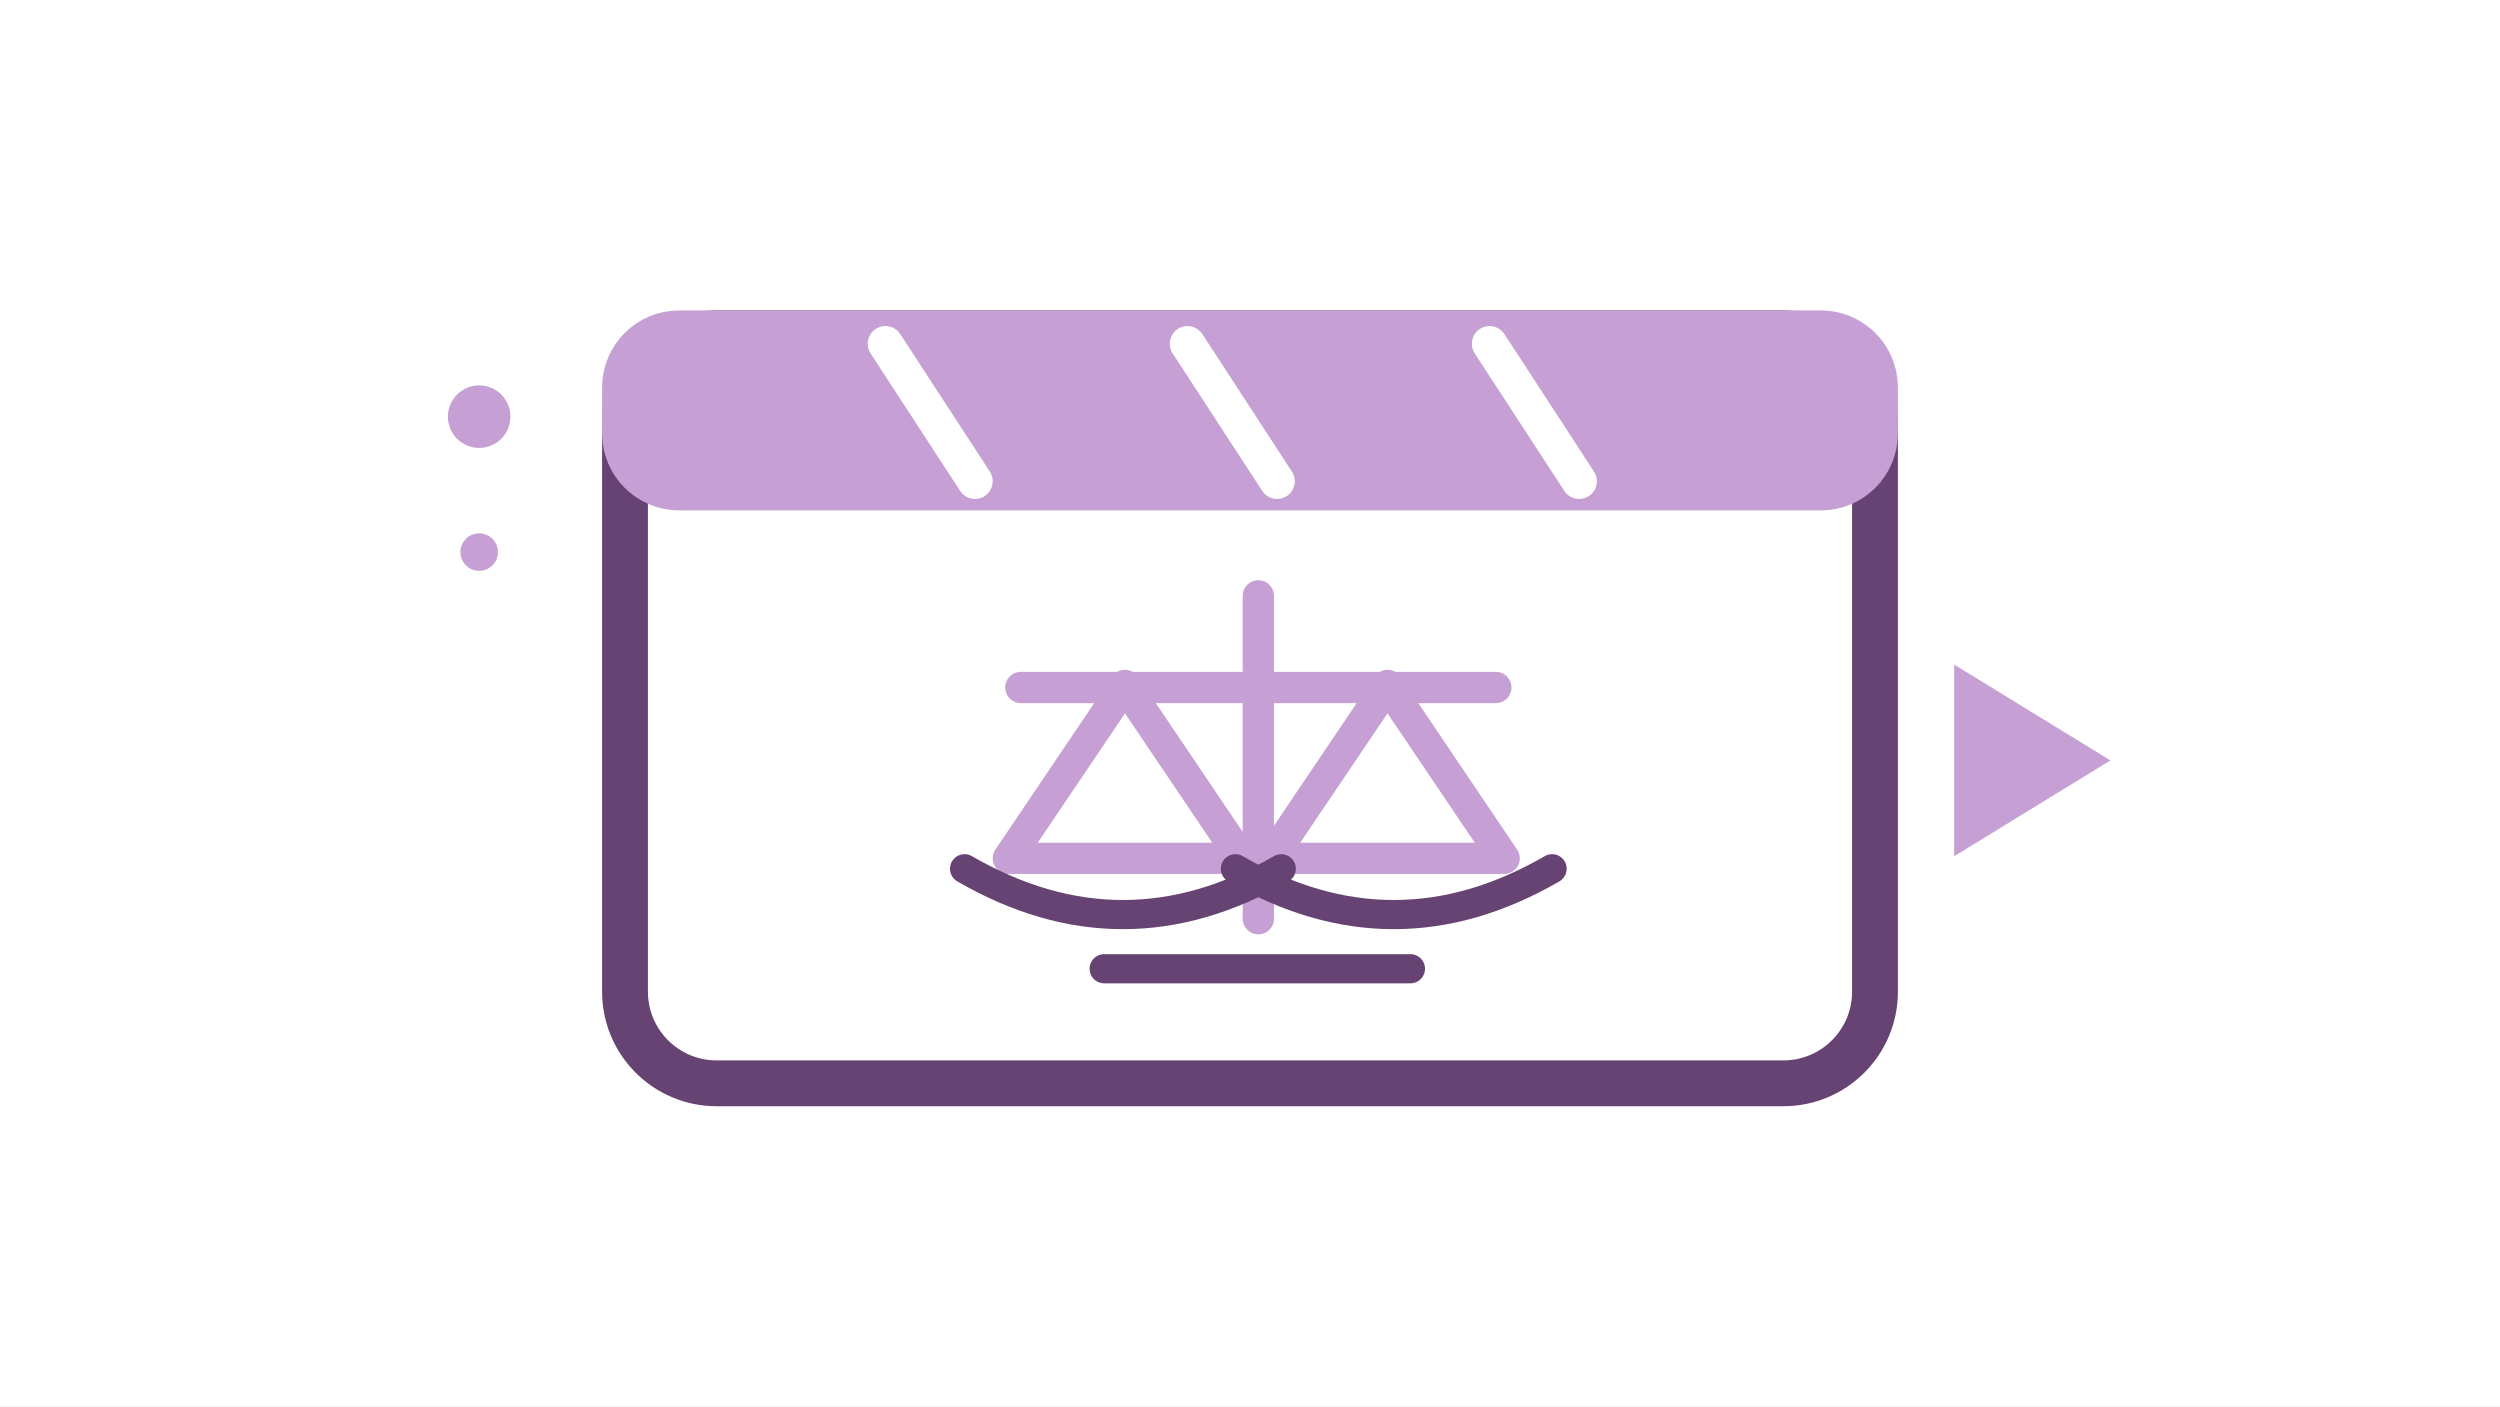
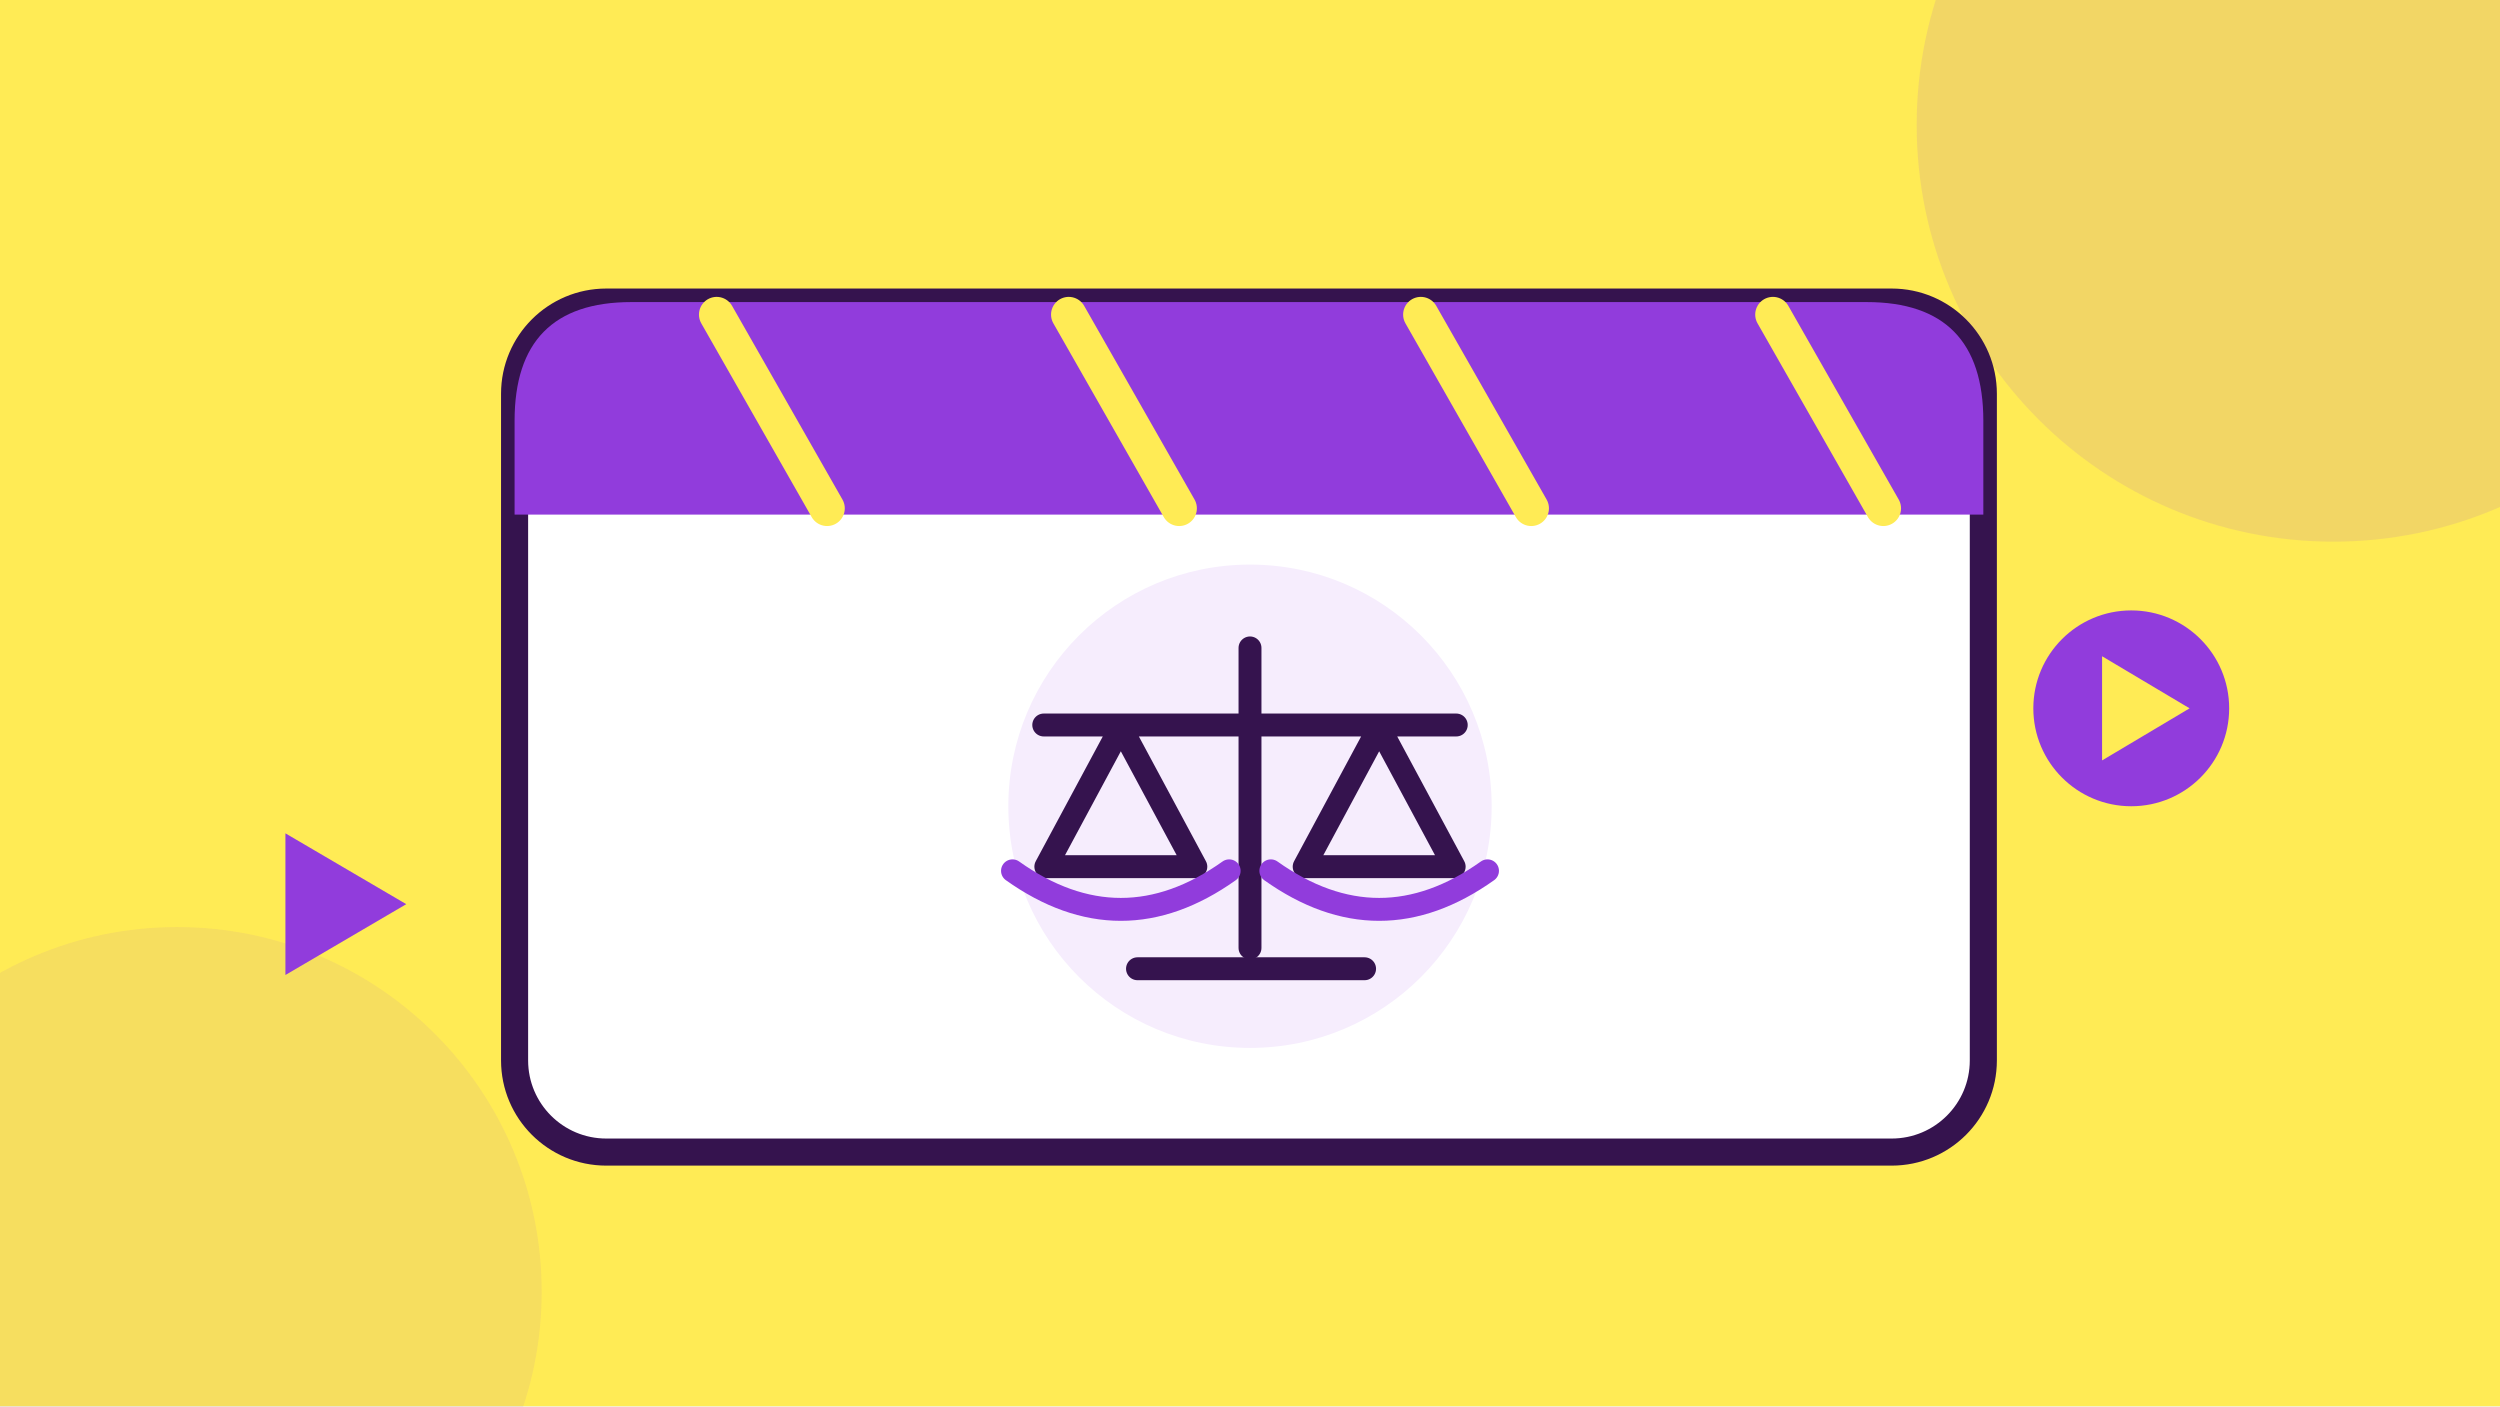
- <svg xmlns="http://www.w3.org/2000/svg" width="1200" height="675" viewBox="0 0 1200 675" role="img">
-   <rect width="1200" height="675" fill="#FFFFFF" />
-   <g fill="none" stroke="#C69FD5" stroke-width="22" stroke-linecap="round" stroke-linejoin="round">
-     <rect x="300" y="160" width="600" height="360" rx="44" stroke="#674373" stroke-width="22" />
-     <rect x="300" y="160" width="600" height="74" rx="26" fill="#C69FD5" stroke="#C69FD5" />
-     <path d="M425 165 L468 231 M570 165 L613 231 M715 165 L758 231" stroke="#FFFFFF" stroke-width="17" />
-     <path d="M604 286 V441 M490 330 H718 M540 329 L484 412 H596 Z M666 329 L610 412 H722 Z" stroke="#C69FD5" stroke-width="15" />
-     <path d="M463 417 Q539 461 615 417 M593 417 Q669 461 745 417 M530 465 H677" stroke="#674373" stroke-width="14" />
-     <g fill="#C69FD5" stroke="none">
-       <path d="M938 319 L1013 365 L938 411 Z" />
-       <circle cx="230" cy="200" r="15" />
-       <circle cx="230" cy="265" r="9" />
-     </g>
+ <svg xmlns="http://www.w3.org/2000/svg" width="1200" height="675" viewBox="0 0 1200 675" role="img" aria-label="MIZAN promotional film illustration">
+   <rect width="1200" height="675" fill="#FFEB55" />
+   <circle cx="1120" cy="60" r="200" fill="#913CDC" opacity=".12" />
+   <circle cx="85" cy="620" r="175" fill="#913CDC" opacity=".08" />
+   <rect x="247" y="145" width="705" height="408" rx="44" fill="#FFFFFF" stroke="#35134E" stroke-width="13" />
+   <path d="M247 202Q247 145 303 145H896Q952 145 952 202V247H247Z" fill="#913CDC" />
+   <g stroke="#FFEB55" stroke-width="17" stroke-linecap="round">
+     <path d="M344 151L397 244M513 151L566 244M682 151L735 244M851 151L904 244" />
  </g>
+   <circle cx="600" cy="387" r="116" fill="#F6EDFD" />
+   <path d="M600 311V455M501 348H699M538 349L502 416H574Z M662 349L626 416H698Z" stroke="#35134E" stroke-width="11" stroke-linecap="round" stroke-linejoin="round" fill="none" />
+   <path d="M486 418Q538 455 590 418M610 418Q662 455 714 418" fill="none" stroke="#913CDC" stroke-width="11" stroke-linecap="round" />
+   <path d="M546 465H655" stroke="#35134E" stroke-width="11" stroke-linecap="round" />
+   <circle cx="1023" cy="340" r="47" fill="#913CDC" />
+   <path d="M1009 315L1051 340L1009 365Z" fill="#FFEB55" />
+   <path d="M137 400l58 34-58 34Z" fill="#913CDC" />
</svg>
